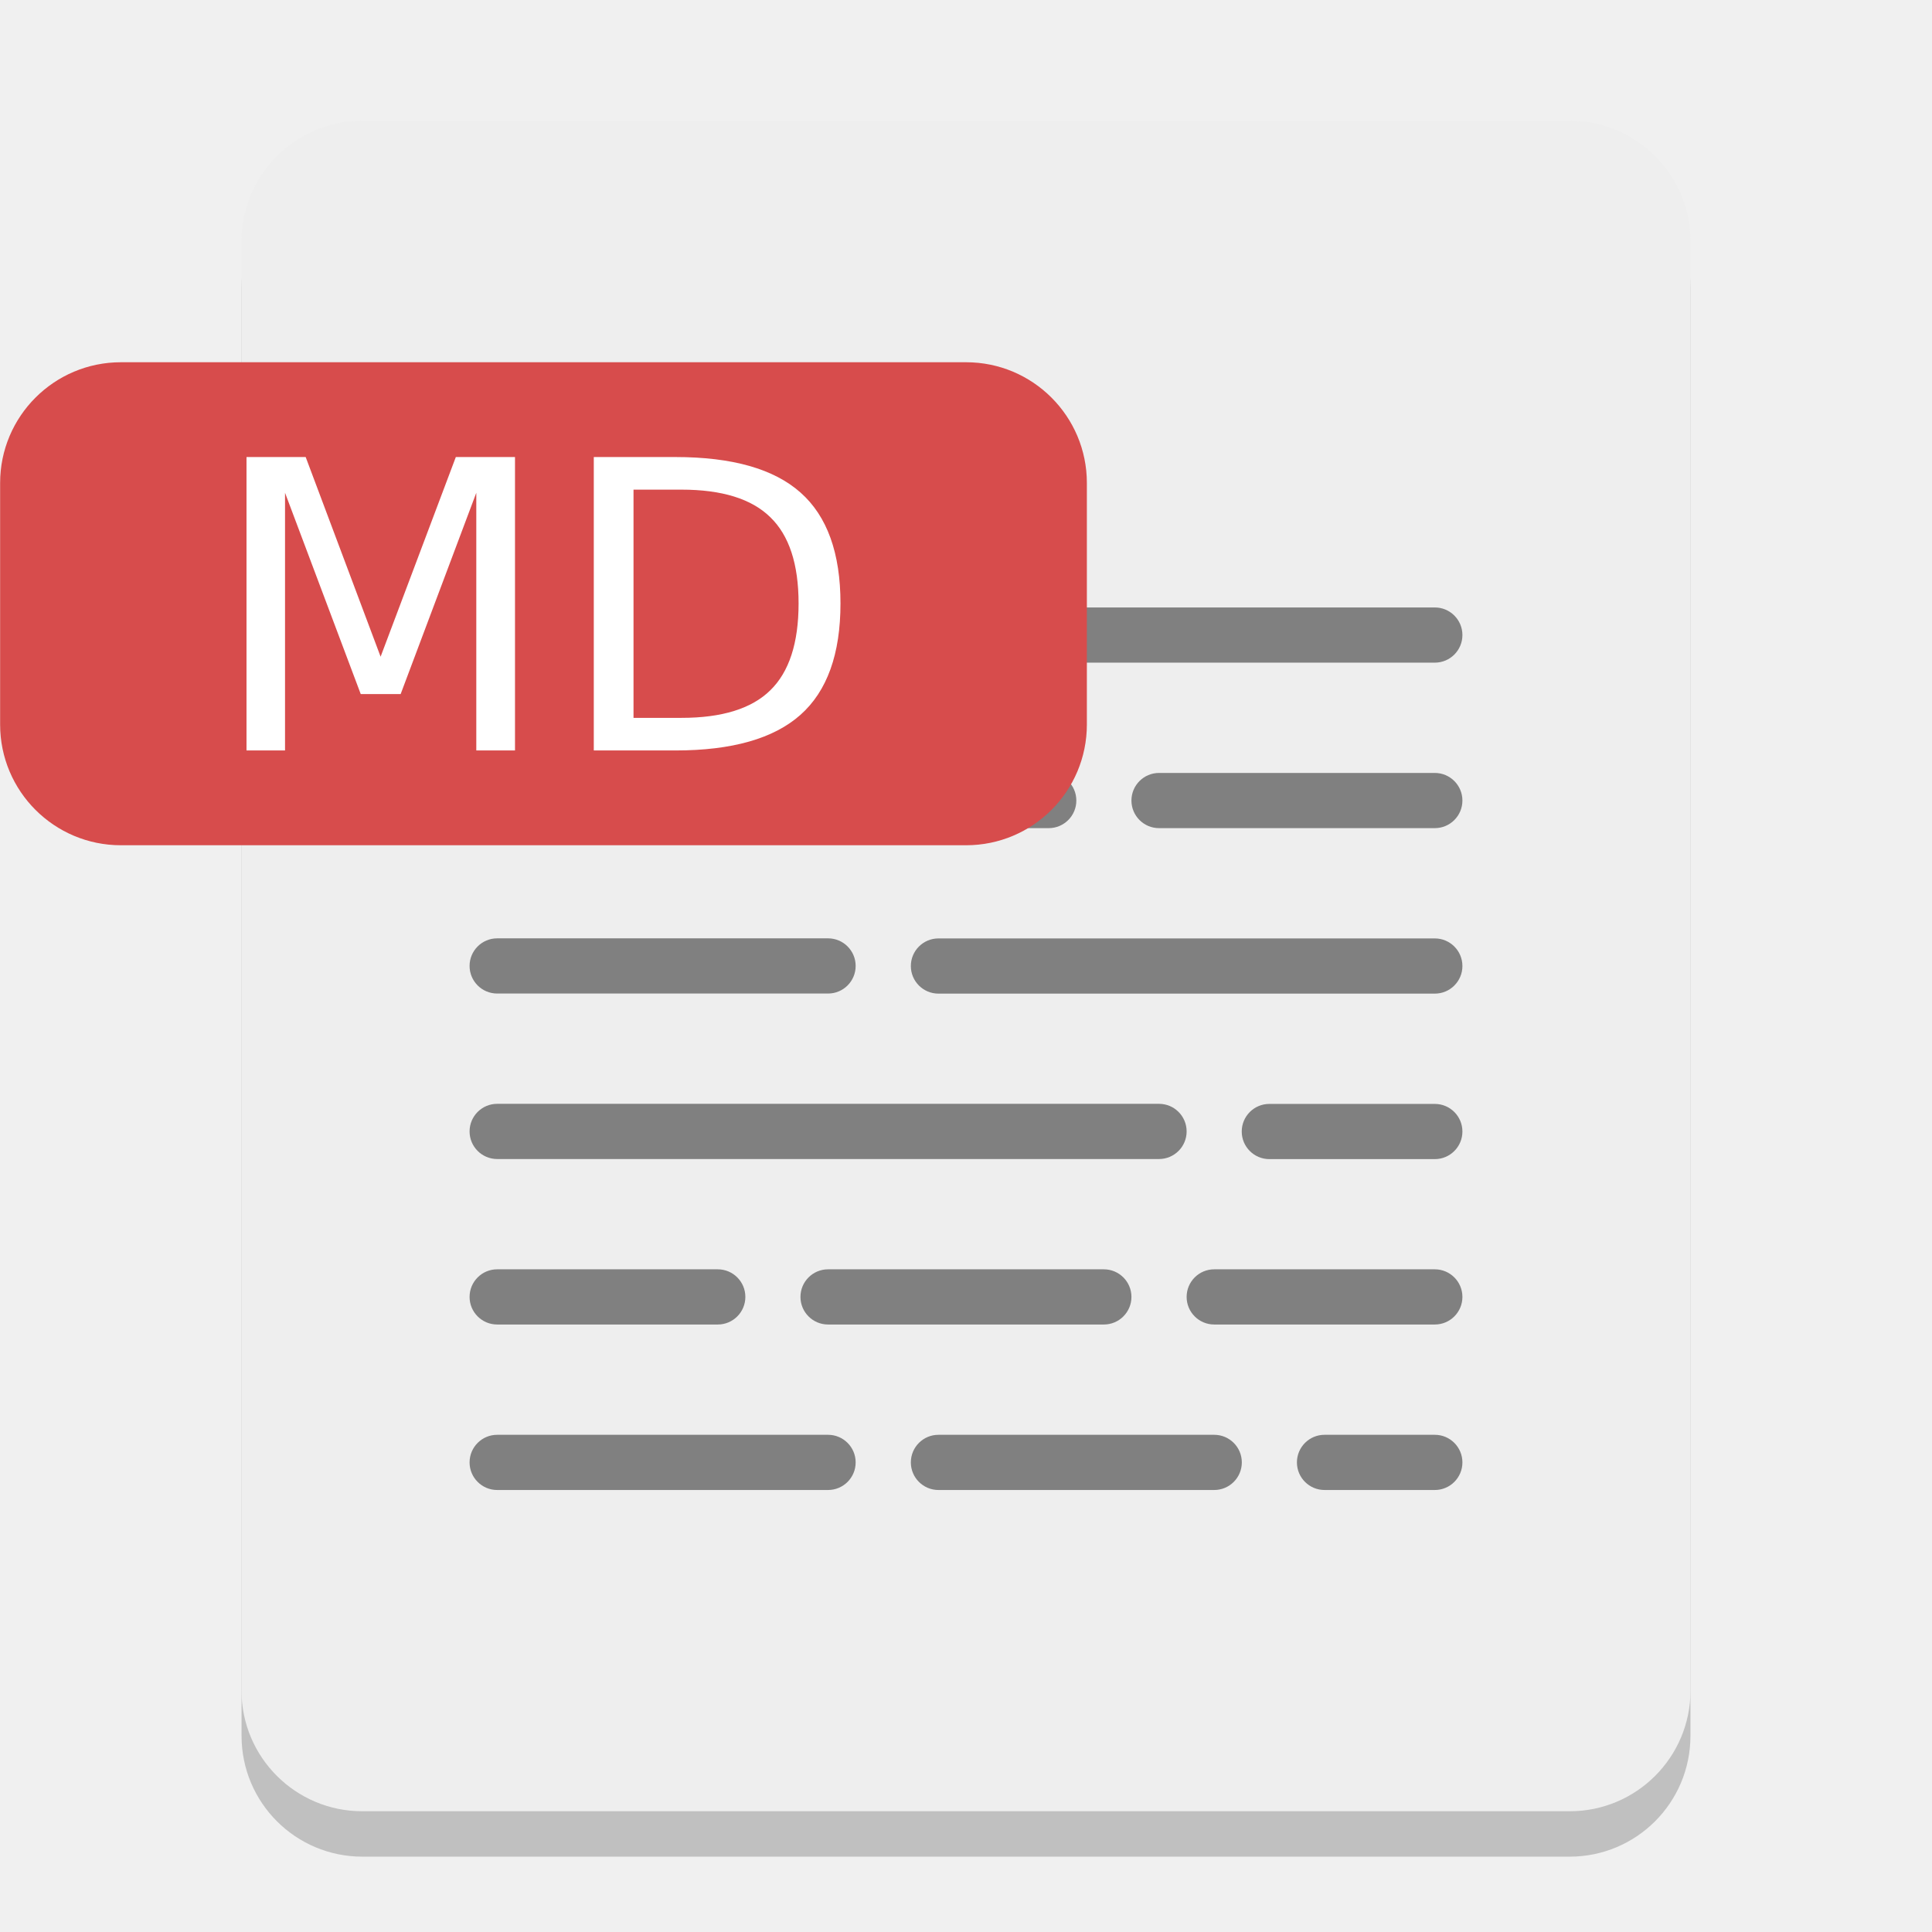
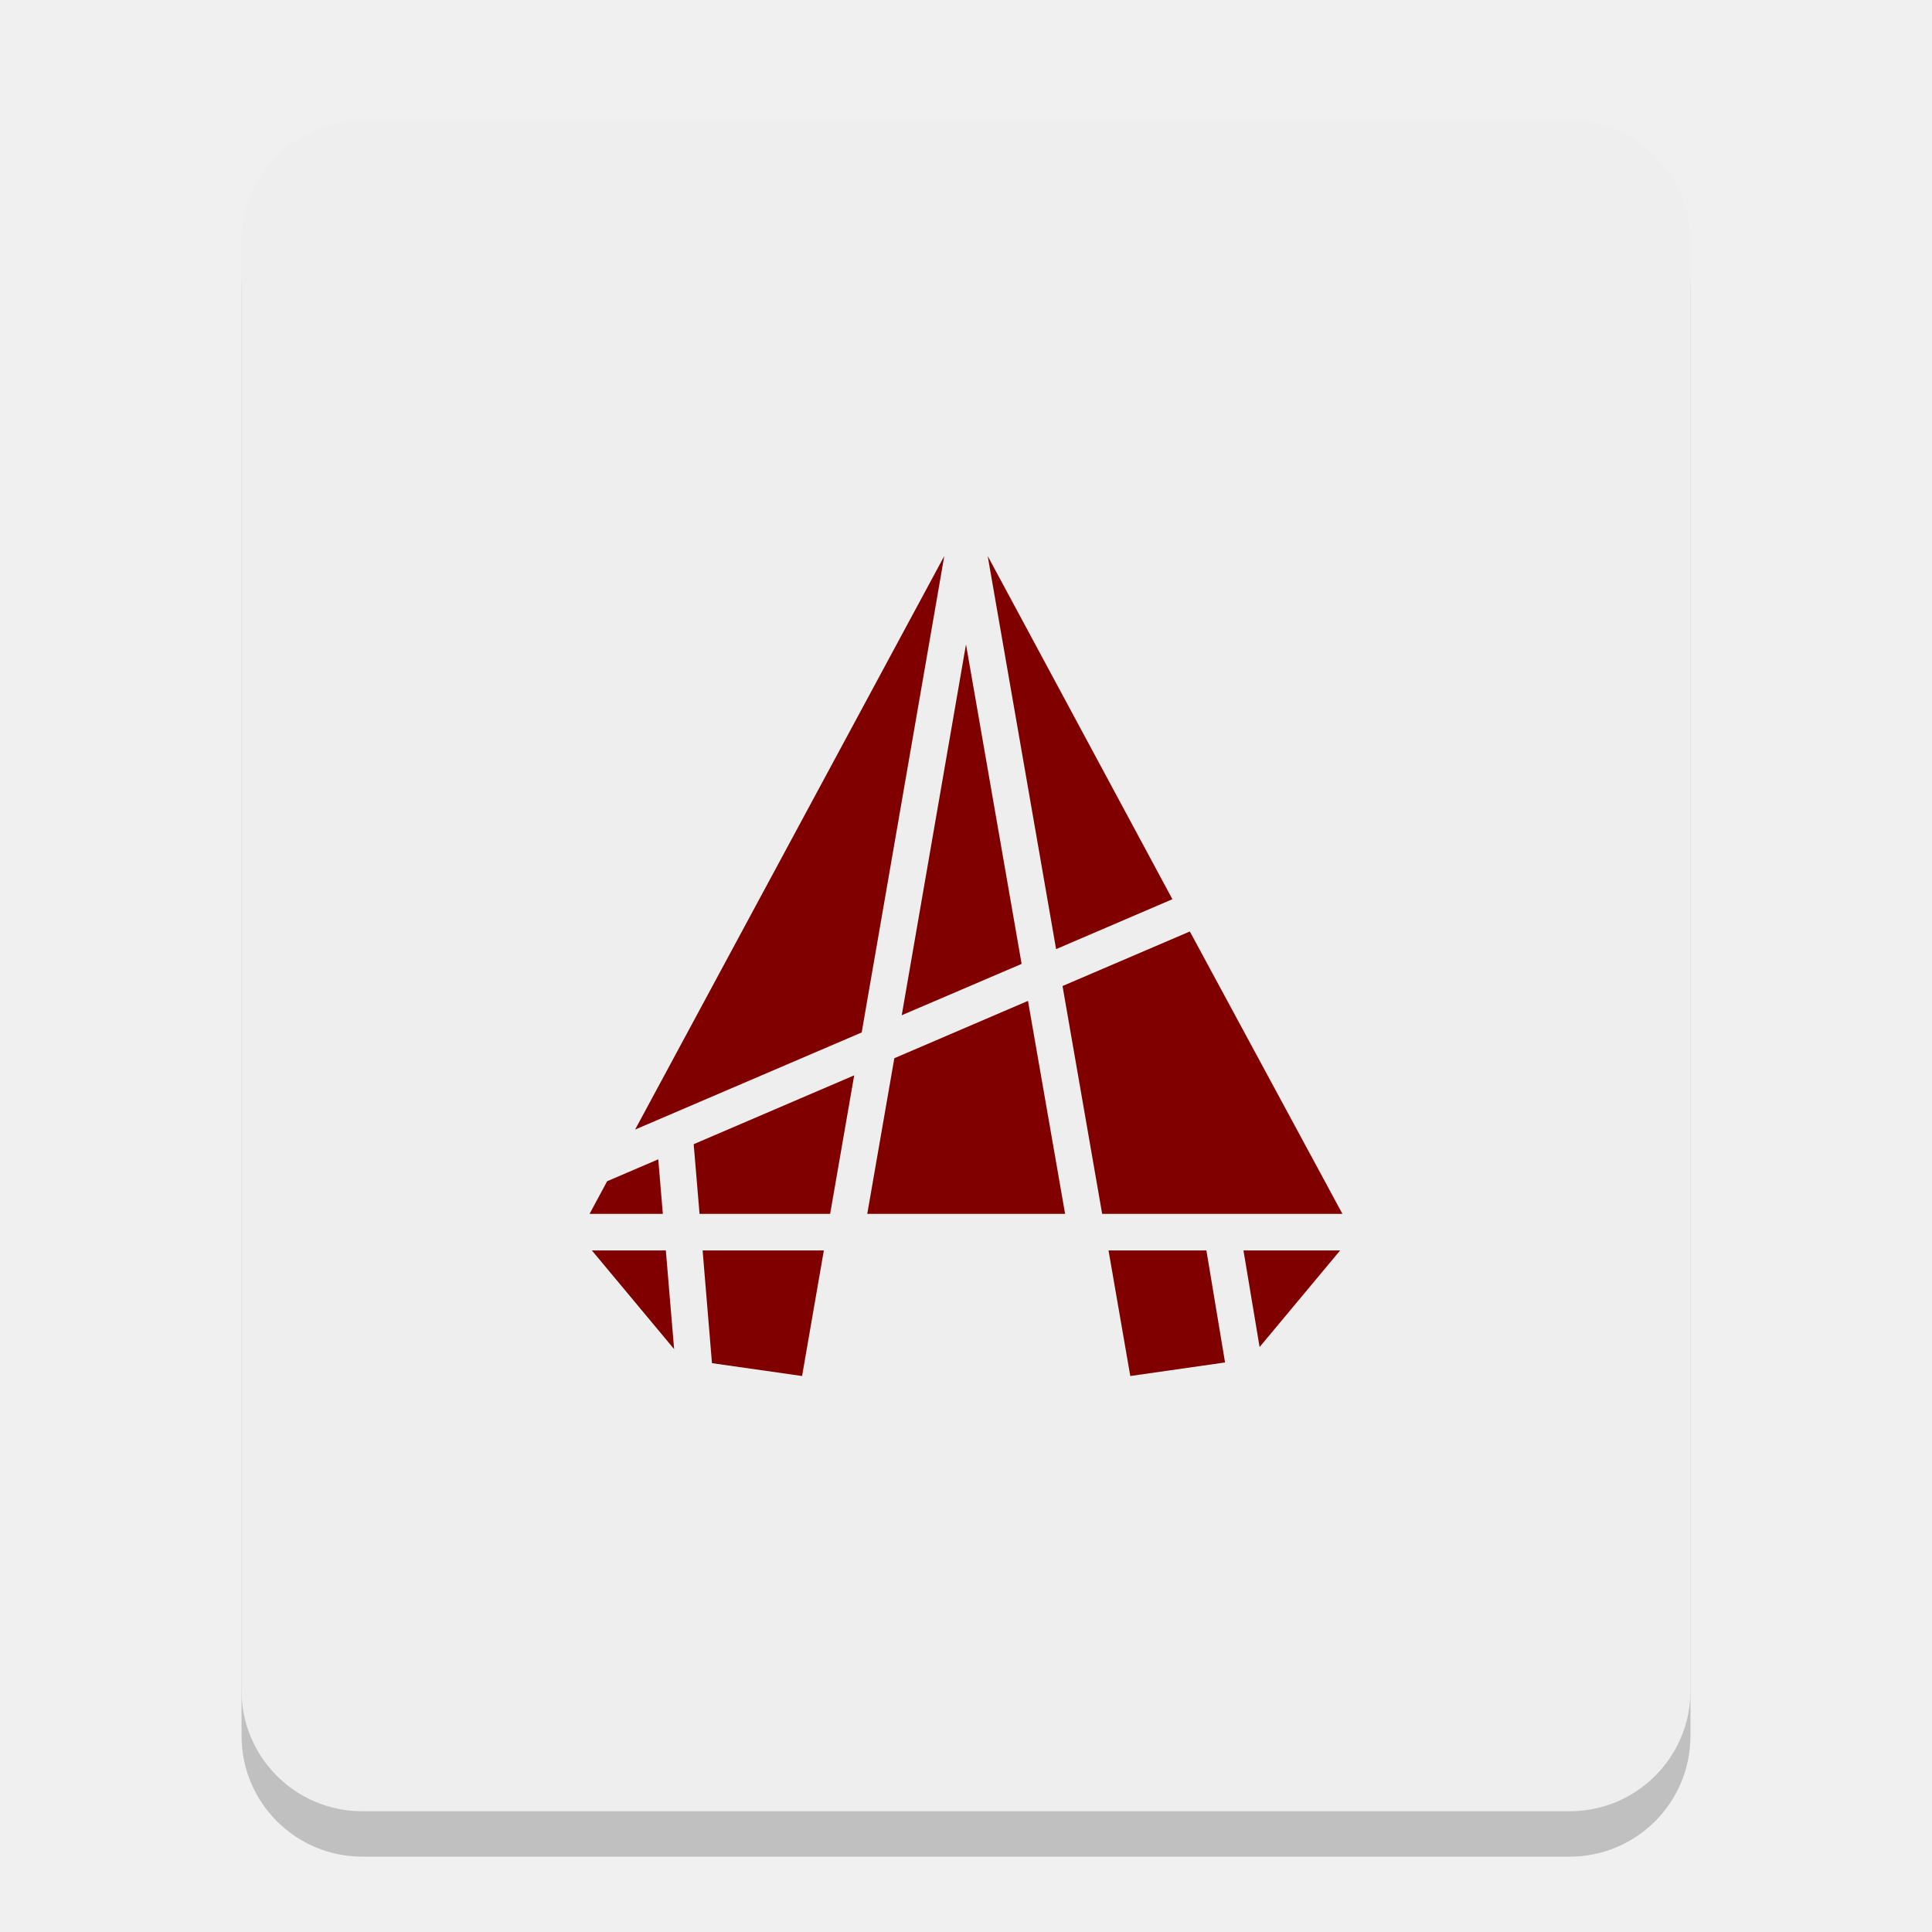
<svg xmlns="http://www.w3.org/2000/svg" xmlns:xlink="http://www.w3.org/1999/xlink" width="32" height="32" id="svg2" version="1.1">
  <defs id="defs4">
    <linearGradient id="linearGradient902">
      <stop id="stop898" offset="0" style="stop-color:#770087;stop-opacity:1;" />
      <stop id="stop900" offset="1" style="stop-color:#452981;stop-opacity:1" />
    </linearGradient>
    <linearGradient id="linearGradient899">
      <stop id="stop895" style="stop-color:#f282f1;stop-opacity:1" offset="0" />
      <stop id="stop897" style="stop-color:#a56de2;stop-opacity:1" offset="1" />
    </linearGradient>
    <linearGradient id="linearGradient916">
      <stop id="stop912" style="stop-color:#ffffff;stop-opacity:1" offset="0" />
      <stop id="stop914" style="stop-color:#fafafa;stop-opacity:1" offset="1" />
    </linearGradient>
    <linearGradient id="linearGradient3688-166-749-654">
      <stop id="stop3088" style="stop-color:#181818;stop-opacity:1" offset="0" />
      <stop id="stop3090" style="stop-color:#181818;stop-opacity:0" offset="1" />
    </linearGradient>
    <linearGradient id="linearGradient3688-464-309-604">
      <stop id="stop3094" style="stop-color:#181818;stop-opacity:1" offset="0" />
      <stop id="stop3096" style="stop-color:#181818;stop-opacity:0" offset="1" />
    </linearGradient>
    <linearGradient id="linearGradient3702-501-757-795">
      <stop id="stop3100" style="stop-color:#181818;stop-opacity:0" offset="0" />
      <stop id="stop3102" style="stop-color:#181818;stop-opacity:1" offset="0.5" />
      <stop id="stop3104" style="stop-color:#181818;stop-opacity:0" offset="1" />
    </linearGradient>
    <radialGradient xlink:href="#linearGradient3688-166-749-654" id="radialGradient4730" gradientUnits="userSpaceOnUse" gradientTransform="matrix(3.206054,2.6349059e-7,-8.2185947e-8,1.000008,36.98101,15.99962)" cx="4.996" cy="43.5" fx="4.996" fy="43.5" r="2.5" />
    <radialGradient xlink:href="#linearGradient3688-464-309-604" id="radialGradient4732" gradientUnits="userSpaceOnUse" gradientTransform="matrix(3.163875,0,0,0.9999999,-29.70299,-103.0001)" cx="4.993" cy="43.5" fx="4.993" fy="43.5" r="2.5" />
    <linearGradient xlink:href="#linearGradient3702-501-757-795" id="linearGradient4734" gradientUnits="userSpaceOnUse" gradientTransform="matrix(1.392857,0,0,0.7142856,-0.0214163,28.42862)" x1="25.058" y1="47.028" x2="25.058" y2="39.999" />
    <linearGradient gradientTransform="matrix(1.432432,0,0,1.436283,-7.37838,-7.399552)" gradientUnits="userSpaceOnUse" xlink:href="#linearGradient3924-2-2-5-8" id="linearGradient3381-5-4" y2="46.23" x2="38.66" y1="5.848" x1="38.66" />
    <linearGradient id="linearGradient3924-2-2-5-8">
      <stop offset="0" style="stop-color:#ffffff;stop-opacity:1" id="stop3926-9-4-9-6" />
      <stop offset="0.063" style="stop-color:#ffffff;stop-opacity:0.235" id="stop3928-9-8-6-5" />
      <stop offset="0.951" style="stop-color:#ffffff;stop-opacity:0.157" id="stop3930-3-5-1-7" />
      <stop offset="1" style="stop-color:#ffffff;stop-opacity:0.392" id="stop3932-8-0-4-8" />
    </linearGradient>
    <linearGradient gradientTransform="matrix(0.4705476,0,0,0.4745763,-60.68865,-0.1484071)" gradientUnits="userSpaceOnUse" xlink:href="#linearGradient916" id="linearGradient5809" y2="55.027" x2="161.977" y1="10.027" x1="161.977" />
    <linearGradient y2="63.027" x2="161.977" y1="5.152" x1="161.977" gradientTransform="matrix(0.4705882,0,0,0.4745763,-60.69526,-0.1484071)" gradientUnits="userSpaceOnUse" id="linearGradient910" xlink:href="#linearGradient899" />
    <linearGradient gradientUnits="userSpaceOnUse" y2="60" x2="32" y1="0" x1="32" id="linearGradient904" xlink:href="#linearGradient902" />
    <linearGradient y2="63.027" x2="161.977" y1="5.152" x1="161.977" gradientTransform="matrix(0.9411765,0,0,0.9491525,-73.04401,10.80159)" gradientUnits="userSpaceOnUse" id="linearGradient910-3" xlink:href="#linearGradient899" />
    <linearGradient y2="63.027" x2="161.977" y1="5.152" x1="161.977" gradientTransform="matrix(0.4705476,0,0,0.4745763,-76.30513,-44.36035)" gradientUnits="userSpaceOnUse" id="linearGradient910-5" xlink:href="#linearGradient899" />
    <filter style="color-interpolation-filters:sRGB" id="filter1218" x="-0.001" width="1.001" y="-0" height="1.001">
      <feGaussianBlur stdDeviation="0.005" id="feGaussianBlur1220" />
    </filter>
-     <radialGradient xlink:href="#linearGradient3688-166-749-654" id="radialGradient4730-0" gradientUnits="userSpaceOnUse" gradientTransform="matrix(3.206054,2.6349059e-7,-8.2185947e-8,1.000008,36.98101,15.99962)" cx="4.996" cy="43.5" fx="4.996" fy="43.5" r="2.5" />
-     <radialGradient xlink:href="#linearGradient3688-166-749-654" id="radialGradient4732-6" gradientUnits="userSpaceOnUse" gradientTransform="matrix(3.163875,0,0,0.9999999,-29.70299,-103.0001)" cx="4.993" cy="43.5" fx="4.993" fy="43.5" r="2.5" />
-     <radialGradient xlink:href="#linearGradient3688-166-749-654" id="radialGradient4730-9" gradientUnits="userSpaceOnUse" gradientTransform="matrix(3.206054,2.6349059e-7,-8.2185947e-8,1.000008,36.98101,15.99962)" cx="4.996" cy="43.5" fx="4.996" fy="43.5" r="2.5" />
-     <radialGradient xlink:href="#linearGradient3688-166-749-654" id="radialGradient4732-4" gradientUnits="userSpaceOnUse" gradientTransform="matrix(3.163875,0,0,0.9999999,-29.70299,-103.0001)" cx="4.993" cy="43.5" fx="4.993" fy="43.5" r="2.5" />
  </defs>
  <path width="23.998" height="28" rx="0" ry="0" x="4.001" y="2.752" id="rect4897-1" style="opacity:0.2;vector-effect:none;fill:#000000;fill-opacity:1;stroke:none;stroke-width:0.473;stroke-linecap:butt;stroke-linejoin:miter;stroke-miterlimit:4;stroke-dasharray:none;stroke-dashoffset:0;stroke-opacity:1;filter:url(#filter1218)" d="M 6.001,2.752 H 25.999 a 2,2 45 0 1 2,2 V 28.752 a 2,2 135 0 1 -2,2 H 6.001 a 2,2 45 0 1 -2,-2 V 4.752 a 2,2 135 0 1 2,-2 z" />
  <path width="24" height="28" rx="0" ry="0" x="4" y="2" id="rect4897" style="opacity:1;vector-effect:none;fill:#eeeeee;fill-opacity:1;stroke:none;stroke-width:0.473;stroke-linecap:butt;stroke-linejoin:miter;stroke-miterlimit:4;stroke-dasharray:none;stroke-dashoffset:0;stroke-opacity:1" d="m 6,2 h 20 a 2,2 45 0 1 2,2 v 24 a 2,2 135 0 1 -2,2 H 6 A 2,2 45 0 1 4,28 V 4 A 2,2 135 0 1 6,2 Z" />
-   <g aria-label="Aa" id="text1723" style="font-style:normal;font-weight:normal;font-size:40px;line-height:1.25;font-family:sans-serif;fill:#000000;fill-opacity:1;stroke:none;opacity:0" transform="matrix(0.3338223,0,0,0.3338223,8.497534,24.1978)">
-     <path d="M 11.869,-20.671 6.517,-6.159 h 10.723 z m -2.227,-3.887 h 4.473 L 25.228,4.603 h -4.102 l -2.656,-7.48 H 5.326 l -2.656,7.48 h -4.16 z" id="path1725" />
-     <path d="m 39.271,-6.393 q -4.355,0 -6.035,0.996 -1.68,0.996 -1.68,3.398 0,1.914 1.25,3.047 1.27,1.113 3.438,1.113 2.988,0 4.785,-2.109 1.816,-2.129 1.816,-5.645 v -0.801 z m 7.168,-1.484 V 4.603 h -3.594 V 1.282 q -1.23,1.992 -3.066,2.949 -1.836,0.938 -4.492,0.938 -3.359,0 -5.352,-1.875 -1.973,-1.895 -1.973,-5.059 0,-3.691 2.461,-5.566 2.48,-1.875 7.383,-1.875 h 5.039 V -9.557 q 0,-2.48 -1.641,-3.828 -1.621,-1.367 -4.57,-1.367 -1.875,0 -3.652,0.449 -1.777,0.449 -3.418,1.348 v -3.32 q 1.973,-0.762 3.828,-1.133 1.855,-0.391 3.613,-0.391 4.746,0 7.09,2.461 2.344,2.461 2.344,7.461 z" id="path1727" />
-   </g>
-   <g id="g5880" transform="matrix(1.432819,0,0,1.432819,-6.130693,-7.626758)">
-     <path d="m 12.895,12.664 a 0.319,0.319 0 0 0 0.319,0.319 h 7.651 a 0.319,0.319 0 0 0 0,-0.638 h -7.651 a 0.319,0.319 0 0 0 -0.319,0.319 z" id="path5662" style="fill:#808080;stroke-width:0.04" />
-     <path d="m 10.026,14.896 h 6.376 a 0.319,0.319 0 0 0 0,-0.638 h -6.376 a 0.319,0.319 0 0 0 0,0.638 z" id="path5664" style="fill:#808080;stroke-width:0.04" />
-     <path d="m 20.865,16.171 h -5.738 a 0.319,0.319 0 0 0 0,0.638 h 5.738 a 0.319,0.319 0 0 0 0,-0.638 z" id="path5666" style="fill:#808080;stroke-width:0.04" />
-     <path d="m 10.026,18.721 h 7.651 a 0.319,0.319 0 0 0 0,-0.638 h -7.651 a 0.319,0.319 0 0 0 0,0.638 z" id="path5668" style="fill:#808080;stroke-width:0.04" />
-     <path d="m 10.026,12.983 h 1.913 a 0.319,0.319 0 0 0 0,-0.638 h -1.913 a 0.319,0.319 0 0 0 0,0.638 z" id="path5670" style="fill:#808080;stroke-width:0.04" />
-     <path d="m 20.865,14.258 h -3.188 a 0.319,0.319 0 0 0 0,0.638 h 3.188 a 0.319,0.319 0 0 0 0,-0.638 z" id="path5672" style="fill:#808080;stroke-width:0.04" />
-     <path d="m 10.026,16.808 h 3.825 a 0.319,0.319 0 0 0 0,-0.638 h -3.825 a 0.319,0.319 0 0 0 0,0.638 z" id="path5674" style="fill:#808080;stroke-width:0.04" />
-     <path d="m 20.865,18.084 h -1.913 a 0.319,0.319 0 0 0 0,0.638 h 1.913 a 0.319,0.319 0 0 0 0,-0.638 z" id="path5676" style="fill:#808080;stroke-width:0.04" />
-     <path d="m 18.315,21.909 h -3.188 a 0.319,0.319 0 0 0 0,0.638 h 3.188 a 0.319,0.319 0 0 0 0,-0.638 z" id="path5678" style="fill:#808080;stroke-width:0.04" />
-     <path d="m 10.026,22.547 h 3.825 a 0.319,0.319 0 0 0 0,-0.638 h -3.825 a 0.319,0.319 0 0 0 0,0.638 z" id="path5680" style="fill:#808080;stroke-width:0.04" />
-     <path d="m 10.026,20.634 h 2.55 a 0.319,0.319 0 0 0 0,-0.638 h -2.55 a 0.319,0.319 0 0 0 0,0.638 z" id="path5682" style="fill:#808080;stroke-width:0.04" />
-     <path d="m 10.026,11.07 h 3.825 a 0.319,0.319 0 0 0 0,-0.638 h -3.825 a 0.319,0.319 0 0 0 0,0.638 z" id="path5684" style="fill:#808080;stroke-width:0.04" />
-     <path d="m 17.358,20.315 a 0.319,0.319 0 0 0 -0.319,-0.319 h -3.188 a 0.319,0.319 0 0 0 0,0.638 h 3.188 a 0.319,0.319 0 0 0 0.319,-0.319 z" id="path5686" style="fill:#808080;stroke-width:0.04" />
-     <path d="M 20.865,19.996 H 18.315 a 0.319,0.319 0 0 0 0,0.638 h 2.55 a 0.319,0.319 0 0 0 0,-0.638 z" id="path5688" style="fill:#808080;stroke-width:0.04" />
-     <path d="m 20.865,21.909 h -1.275 a 0.319,0.319 0 0 0 0,0.638 h 1.275 a 0.319,0.319 0 0 0 0,-0.638 z" id="path5690" style="fill:#808080;stroke-width:0.04" />
-   </g>
-   <path style="fill:#d74c4c;fill-opacity:1;stroke:none;stroke-width:0.428" id="rect7379" width="18" height="8" x="0.002" y="6" d="M 2.002,6 H 16.002 a 2,2 45 0 1 2,2 v 4 a 2,2 135 0 1 -2,2 L 2.002,14 A 2,2 45 0 1 0.002,12 V 8 A 2,2 135 0 1 2.002,6 Z" />
-   <g aria-label="MD" id="text1964" style="font-size:6.667px;line-height:1.25">
-     <path d="M 4.083,7.57 H 5.063 L 6.304,10.877 7.55,7.57 H 8.53 V 12.43 H 7.889 V 8.162 L 6.636,11.496 H 5.975 L 4.721,8.162 V 12.43 H 4.083 Z" style="-inkscape-font-specification:sans-serif;fill:#ffffff" id="path11322" />
-     <path d="M 10.493,8.11 V 11.89 h 0.794 q 1.006,0 1.471,-0.456 0.469,-0.456 0.469,-1.439 0,-0.977 -0.469,-1.429 Q 12.293,8.11 11.287,8.11 Z M 9.835,7.57 h 1.351 q 1.413,0 2.074,0.589 0.661,0.586 0.661,1.836 0,1.257 -0.664,1.846 -0.664,0.589 -2.07,0.589 H 9.835 Z" style="-inkscape-font-specification:sans-serif;fill:#ffffff" id="path11324" />
+   <g id="g1131" transform="matrix(0.1462524,0,0,0.1462524,-50.75018,-4.674591)" />
+   <g id="g1133" transform="matrix(0.1462524,0,0,0.1462524,-50.75018,-4.674591)" />
+   <g id="g1135" transform="matrix(0.1462524,0,0,0.1462524,-50.75018,-4.674591)" />
+   <g id="g1137" transform="matrix(0.1462524,0,0,0.1462524,-50.75018,-4.674591)" />
+   <g id="g1139" transform="matrix(0.1462524,0,0,0.1462524,-50.75018,-4.674591)" />
+   <g id="g1141" transform="matrix(0.1462524,0,0,0.1462524,-50.75018,-4.674591)" />
+   <g id="g1143" transform="matrix(0.1462524,0,0,0.1462524,-50.75018,-4.674591)" />
+   <g id="g1145" transform="matrix(0.1462524,0,0,0.1462524,-50.75018,-4.674591)" />
+   <g id="g1147" transform="matrix(0.1462524,0,0,0.1462524,-50.75018,-4.674591)" />
+   <g id="g1149" transform="matrix(0.1462524,0,0,0.1462524,-50.75018,-4.674591)" />
+   <g id="g1151" transform="matrix(0.1462524,0,0,0.1462524,-50.75018,-4.674591)" />
+   <g id="g1153" transform="matrix(0.1462524,0,0,0.1462524,-50.75018,-4.674591)" />
+   <g id="g1155" transform="matrix(0.1462524,0,0,0.1462524,-50.75018,-4.674591)" />
+   <g id="g1157" transform="matrix(0.1462524,0,0,0.1462524,-50.75018,-4.674591)" />
+   <g id="g1159" transform="matrix(0.1462524,0,0,0.1462524,-50.75018,-4.674591)" />
+   <g style="fill:#800000;fill-opacity:1" id="g112" transform="matrix(0.3027478,0,0,0.3027478,8.431305,8.298261)">
+     <path d="m 23.812,3.008 -16.914,31.379 12.395,-5.312 z m 2.375,0 3.742,21.508 6.363,-2.73 z M 25,7.844 21.484,28.133 28.043,25.324 Z M 37.246,23.551 30.281,26.535 32.449,39 H 45.594 Z m -8.855,3.797 -7.312,3.137 L 19.598,39 H 30.422 Z M 18.883,31.422 10.102,35.188 10.422,39 h 7.145 z M 8.164,36.016 5.367,37.215 4.406,39 H 8.414 Z M 4.531,41 l 4.5,5.398 L 8.578,41 Z m 6.059,0 0.512,6.168 4.93,0.703 L 17.223,41 Z m 22.207,0 1.191,6.871 5.184,-0.742 L 38.152,41 Z M 40.18,41 41.062,46.285 45.469,41 Z" id="path103" style="fill:#800000;fill-opacity:1" />
  </g>
</svg>
